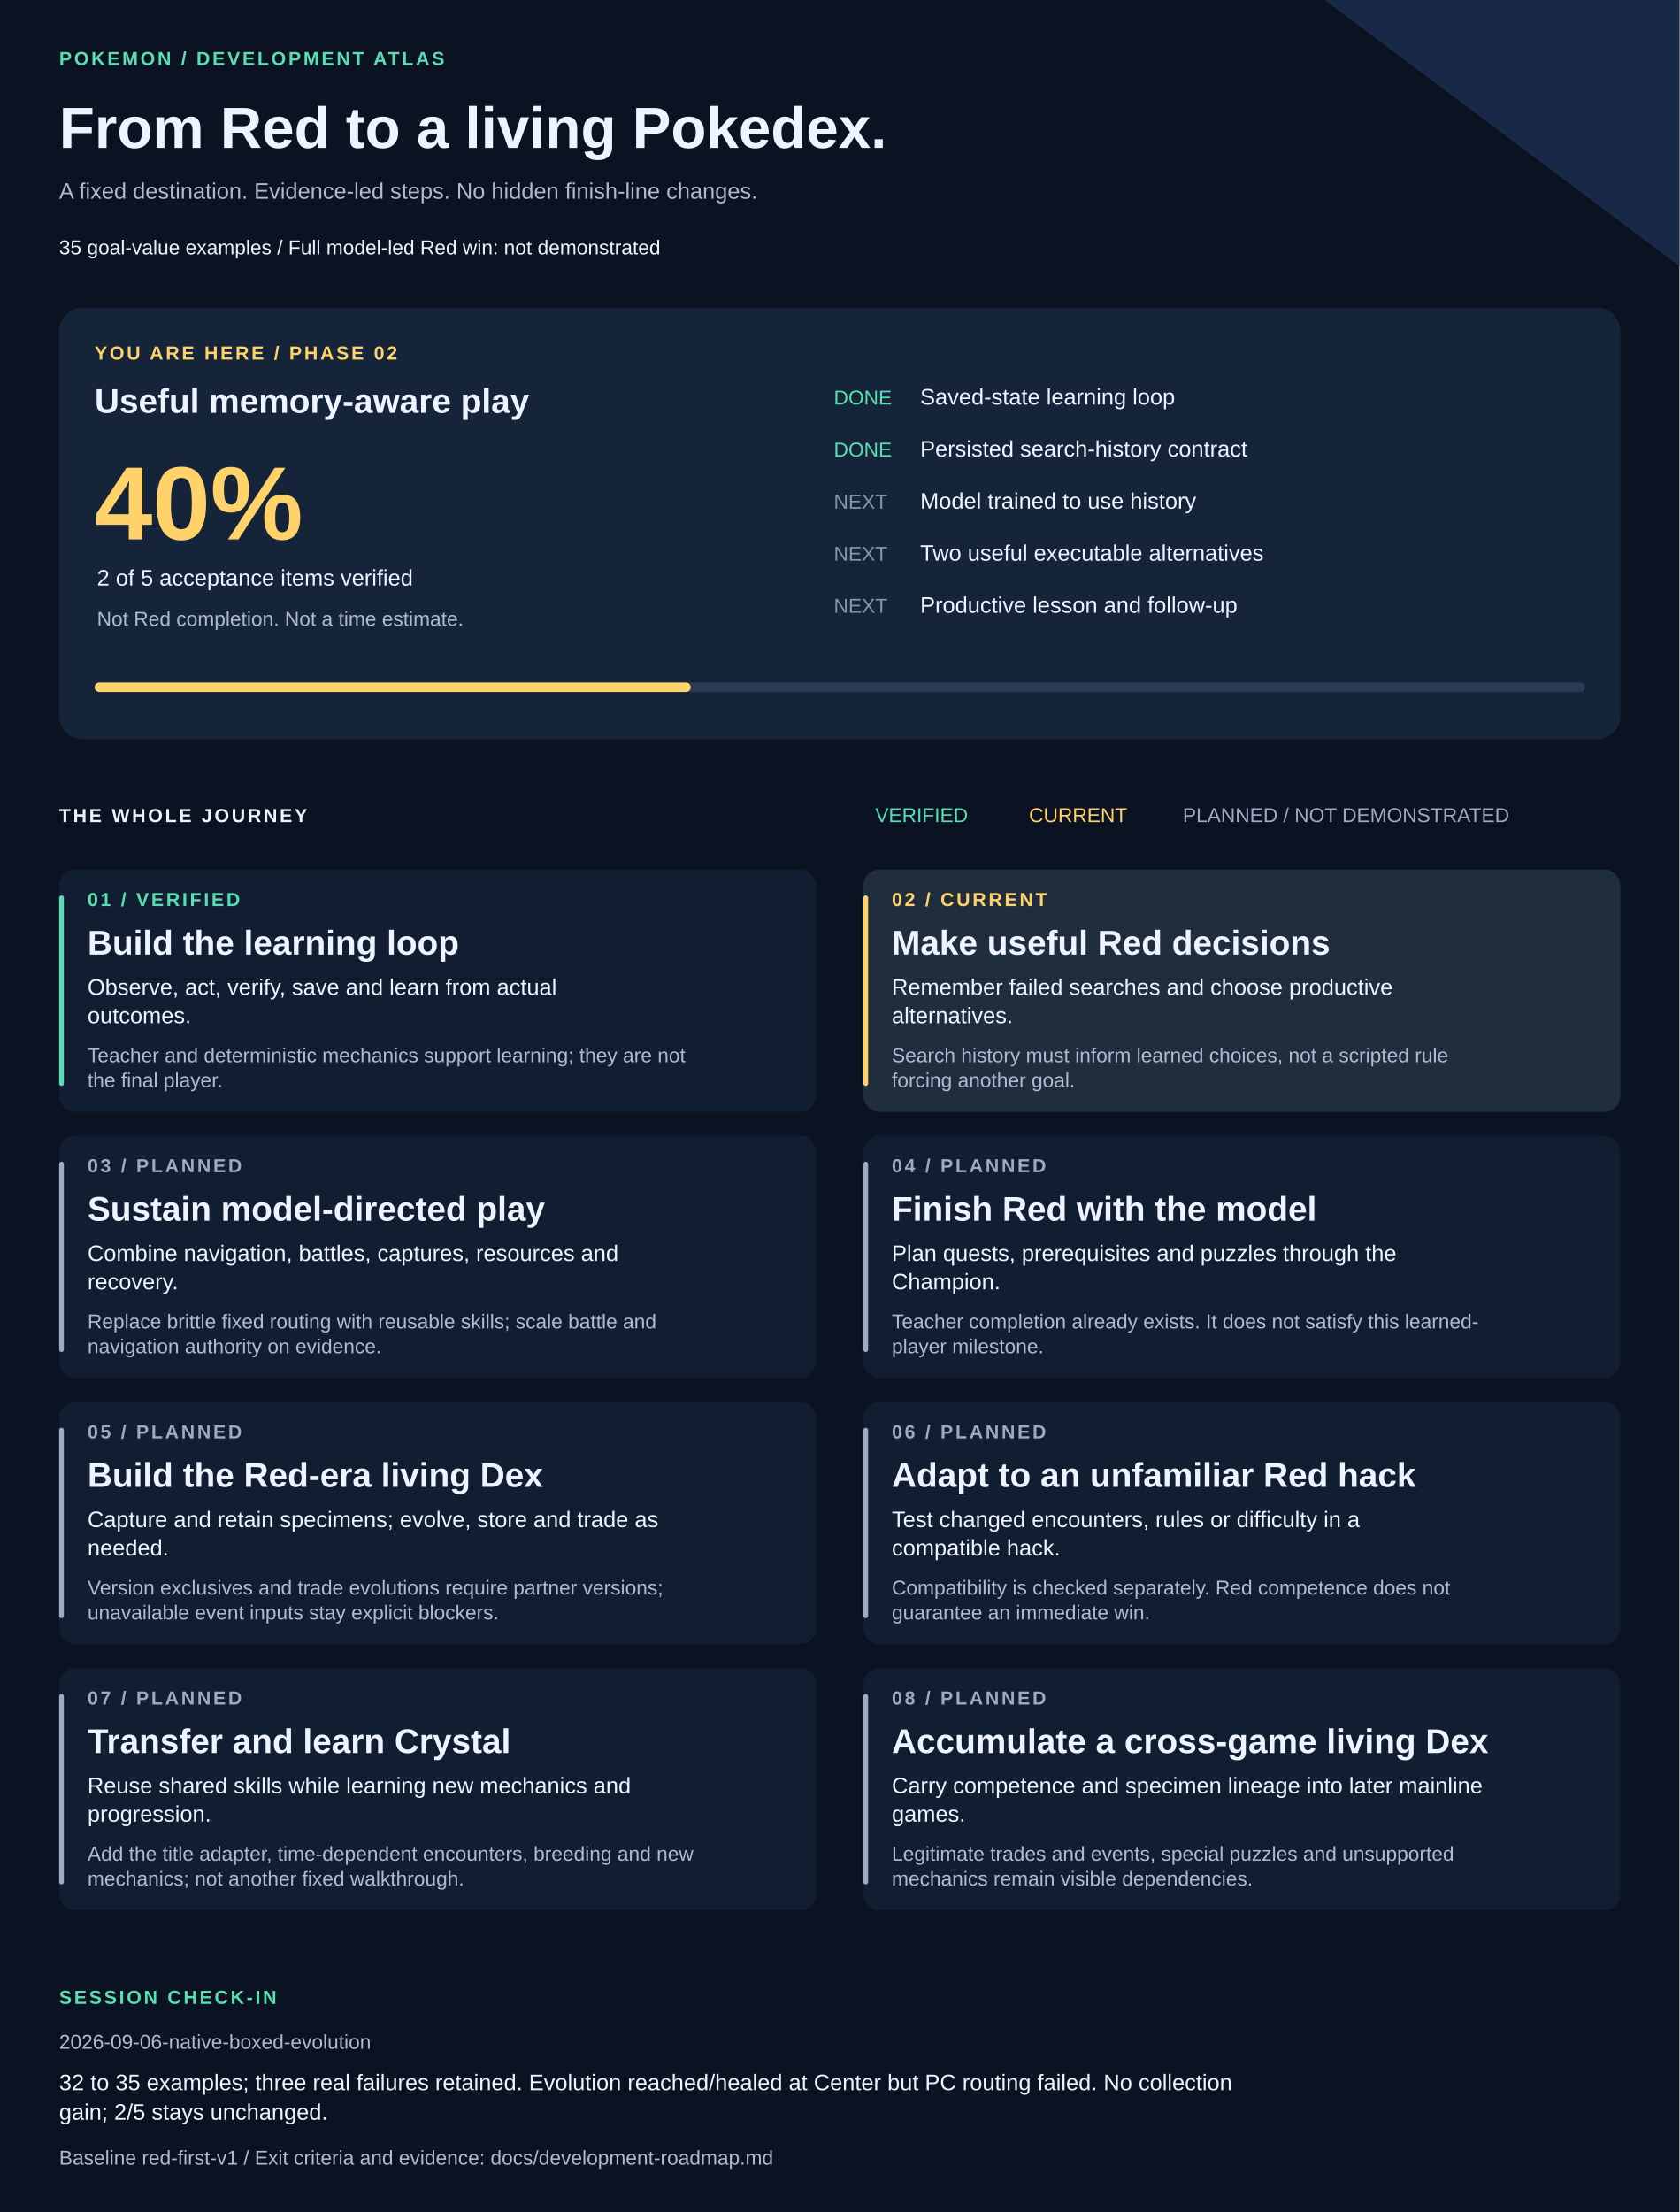
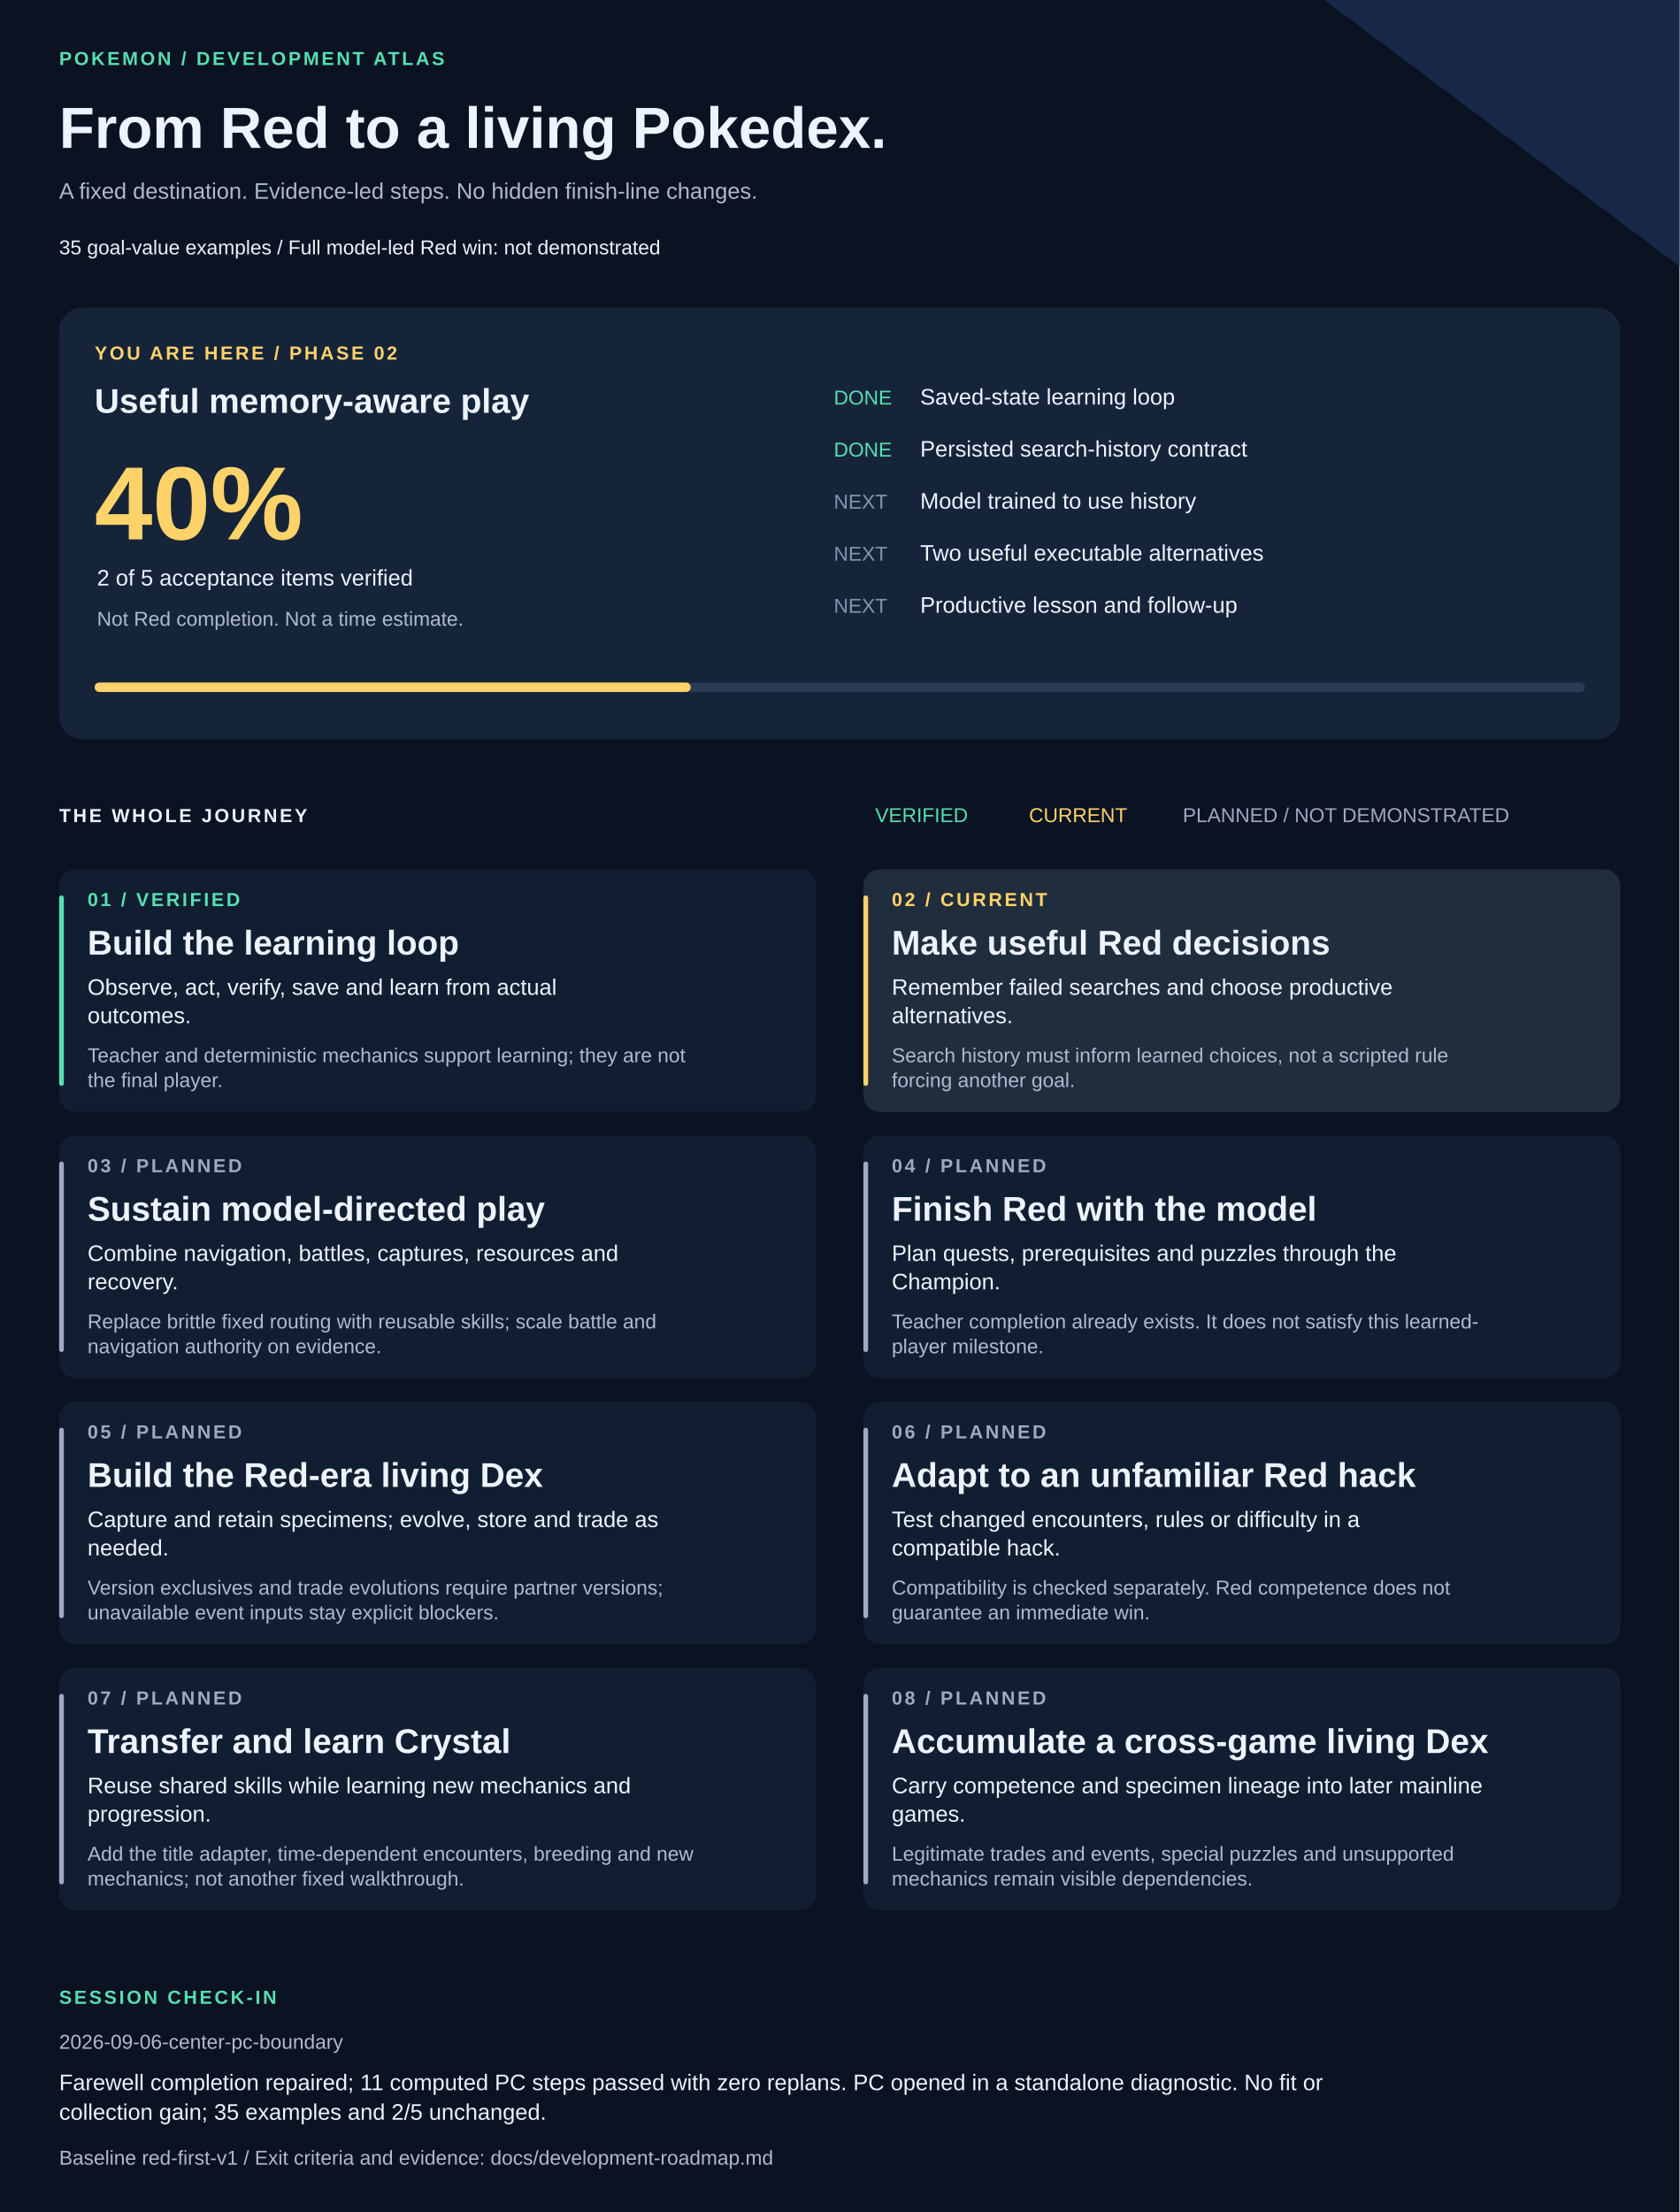
<svg xmlns="http://www.w3.org/2000/svg" width="1420" height="1870" viewBox="0 0 1420 1870" role="img" aria-labelledby="title description">
  <style>text{font-family:Arial,Helvetica,sans-serif;fill:#edf3ff}.muted{fill:#adbad1}.eyebrow{font-size:16px;letter-spacing:2px;font-weight:bold}.heading{font-size:29px;font-weight:bold}.body{font-size:19px}.small{font-size:17px}</style>
  <rect width="1420" height="1870" fill="#0b1221" />
  <path d="M1120 0H1420V225Z" fill="#172947" />
  <text x="50" y="55" class="eyebrow" style="fill:#57dfb1">POKEMON / DEVELOPMENT ATLAS</text>
  <text x="50" y="125" style="font-size:49px;font-weight:bold">From Red to a living Pokedex.</text>
  <text x="50" y="168" class="body muted">A fixed destination. Evidence-led steps. No hidden finish-line changes.</text>
  <text x="50" y="215" class="small">35 goal-value examples  /  Full model-led Red win: not demonstrated</text>
  <rect x="50" y="260" width="1320" height="365" rx="20" fill="#16243a" />
  <text x="80" y="304" class="eyebrow" style="fill:#ffd36a">YOU ARE HERE / PHASE 02</text>
  <text x="80" y="349" class="heading">Useful memory-aware play</text>
  <text x="80" y="456" style="font-size:88px;font-weight:bold;fill:#ffd36a">40%</text>
  <text x="82" y="495" class="body">2 of 5 acceptance items verified</text>
  <text x="82" y="529" class="small muted">Not Red completion. Not a time estimate.</text>
  <text x="705" y="342" class="small" style="fill:#57dfb1">DONE</text>
  <text x="778" y="342" class="body">Saved-state learning loop</text>
  <text x="705" y="386" class="small" style="fill:#57dfb1">DONE</text>
  <text x="778" y="386" class="body">Persisted search-history contract</text>
  <text x="705" y="430" class="small" style="fill:#8594ad">NEXT</text>
  <text x="778" y="430" class="body">Model trained to use history</text>
  <text x="705" y="474" class="small" style="fill:#8594ad">NEXT</text>
  <text x="778" y="474" class="body">Two useful executable alternatives</text>
  <text x="705" y="518" class="small" style="fill:#8594ad">NEXT</text>
  <text x="778" y="518" class="body">Productive lesson and follow-up</text>
  <rect x="80" y="577" width="1260" height="8" rx="4" fill="#293b55" />
  <rect x="80" y="577" width="504" height="8" rx="4" fill="#ffd36a" />
  <text x="50" y="695" class="eyebrow">THE WHOLE JOURNEY</text>
  <text x="740" y="695" class="small" style="fill:#57dfb1">VERIFIED</text>
  <text x="870" y="695" class="small" style="fill:#ffd36a">CURRENT</text>
  <text x="1000" y="695" class="small" style="fill:#9daac4">PLANNED / NOT DEMONSTRATED</text>
  <rect x="50" y="735" width="640" height="205" rx="14" fill="#111e31" />
  <rect x="50" y="757" width="4" height="161" rx="2" fill="#57dfb1" />
  <text x="74" y="766" class="eyebrow" style="fill:#57dfb1">01 / VERIFIED</text>
  <text x="74" y="807" class="heading">Build the learning loop</text>
  <text x="74" y="841" class="body">Observe, act, verify, save and learn from actual</text>
  <text x="74" y="865" class="body">outcomes.</text>
  <text x="74" y="898" class="small muted">Teacher and deterministic mechanics support learning; they are not</text>
  <text x="74" y="919" class="small muted">the final player.</text>
  <rect x="730" y="735" width="640" height="205" rx="14" fill="#202d3d" />
  <rect x="730" y="757" width="4" height="161" rx="2" fill="#ffd36a" />
  <text x="754" y="766" class="eyebrow" style="fill:#ffd36a">02 / CURRENT</text>
  <text x="754" y="807" class="heading">Make useful Red decisions</text>
  <text x="754" y="841" class="body">Remember failed searches and choose productive</text>
  <text x="754" y="865" class="body">alternatives.</text>
  <text x="754" y="898" class="small muted">Search history must inform learned choices, not a scripted rule</text>
  <text x="754" y="919" class="small muted">forcing another goal.</text>
  <rect x="50" y="960" width="640" height="205" rx="14" fill="#111e31" />
  <rect x="50" y="982" width="4" height="161" rx="2" fill="#9daac4" />
  <text x="74" y="991" class="eyebrow" style="fill:#9daac4">03 / PLANNED</text>
  <text x="74" y="1032" class="heading">Sustain model-directed play</text>
  <text x="74" y="1066" class="body">Combine navigation, battles, captures, resources and</text>
  <text x="74" y="1090" class="body">recovery.</text>
  <text x="74" y="1123" class="small muted">Replace brittle fixed routing with reusable skills; scale battle and</text>
  <text x="74" y="1144" class="small muted">navigation authority on evidence.</text>
  <rect x="730" y="960" width="640" height="205" rx="14" fill="#111e31" />
  <rect x="730" y="982" width="4" height="161" rx="2" fill="#9daac4" />
  <text x="754" y="991" class="eyebrow" style="fill:#9daac4">04 / PLANNED</text>
  <text x="754" y="1032" class="heading">Finish Red with the model</text>
  <text x="754" y="1066" class="body">Plan quests, prerequisites and puzzles through the</text>
  <text x="754" y="1090" class="body">Champion.</text>
  <text x="754" y="1123" class="small muted">Teacher completion already exists. It does not satisfy this learned-</text>
  <text x="754" y="1144" class="small muted">player milestone.</text>
  <rect x="50" y="1185" width="640" height="205" rx="14" fill="#111e31" />
  <rect x="50" y="1207" width="4" height="161" rx="2" fill="#9daac4" />
  <text x="74" y="1216" class="eyebrow" style="fill:#9daac4">05 / PLANNED</text>
  <text x="74" y="1257" class="heading">Build the Red-era living Dex</text>
  <text x="74" y="1291" class="body">Capture and retain specimens; evolve, store and trade as</text>
  <text x="74" y="1315" class="body">needed.</text>
  <text x="74" y="1348" class="small muted">Version exclusives and trade evolutions require partner versions;</text>
  <text x="74" y="1369" class="small muted">unavailable event inputs stay explicit blockers.</text>
  <rect x="730" y="1185" width="640" height="205" rx="14" fill="#111e31" />
  <rect x="730" y="1207" width="4" height="161" rx="2" fill="#9daac4" />
  <text x="754" y="1216" class="eyebrow" style="fill:#9daac4">06 / PLANNED</text>
  <text x="754" y="1257" class="heading">Adapt to an unfamiliar Red hack</text>
  <text x="754" y="1291" class="body">Test changed encounters, rules or difficulty in a</text>
  <text x="754" y="1315" class="body">compatible hack.</text>
  <text x="754" y="1348" class="small muted">Compatibility is checked separately. Red competence does not</text>
  <text x="754" y="1369" class="small muted">guarantee an immediate win.</text>
  <rect x="50" y="1410" width="640" height="205" rx="14" fill="#111e31" />
  <rect x="50" y="1432" width="4" height="161" rx="2" fill="#9daac4" />
  <text x="74" y="1441" class="eyebrow" style="fill:#9daac4">07 / PLANNED</text>
  <text x="74" y="1482" class="heading">Transfer and learn Crystal</text>
  <text x="74" y="1516" class="body">Reuse shared skills while learning new mechanics and</text>
  <text x="74" y="1540" class="body">progression.</text>
  <text x="74" y="1573" class="small muted">Add the title adapter, time-dependent encounters, breeding and new</text>
  <text x="74" y="1594" class="small muted">mechanics; not another fixed walkthrough.</text>
  <rect x="730" y="1410" width="640" height="205" rx="14" fill="#111e31" />
  <rect x="730" y="1432" width="4" height="161" rx="2" fill="#9daac4" />
  <text x="754" y="1441" class="eyebrow" style="fill:#9daac4">08 / PLANNED</text>
  <text x="754" y="1482" class="heading">Accumulate a cross-game living Dex</text>
  <text x="754" y="1516" class="body">Carry competence and specimen lineage into later mainline</text>
  <text x="754" y="1540" class="body">games.</text>
  <text x="754" y="1573" class="small muted">Legitimate trades and events, special puzzles and unsupported</text>
  <text x="754" y="1594" class="small muted">mechanics remain visible dependencies.</text>
  <text x="50" y="1694" class="eyebrow" style="fill:#57dfb1">SESSION CHECK-IN</text>
-   <text x="50" y="1732" class="small muted">2026-09-06-native-boxed-evolution</text>
-   <text x="50" y="1767" class="body">32 to 35 examples; three real failures retained. Evolution reached/healed at Center but PC routing failed. No collection</text>
-   <text x="50" y="1792" class="body">gain; 2/5 stays unchanged.</text>
+   <text x="50" y="1732" class="small muted">2026-09-06-center-pc-boundary</text>
+   <text x="50" y="1767" class="body">Farewell completion repaired; 11 computed PC steps passed with zero replans. PC opened in a standalone diagnostic. No fit or</text>
+   <text x="50" y="1792" class="body">collection gain; 35 examples and 2/5 unchanged.</text>
  <text x="50" y="1830" class="small muted">Baseline red-first-v1 / Exit criteria and evidence: docs/development-roadmap.md</text>
</svg>
